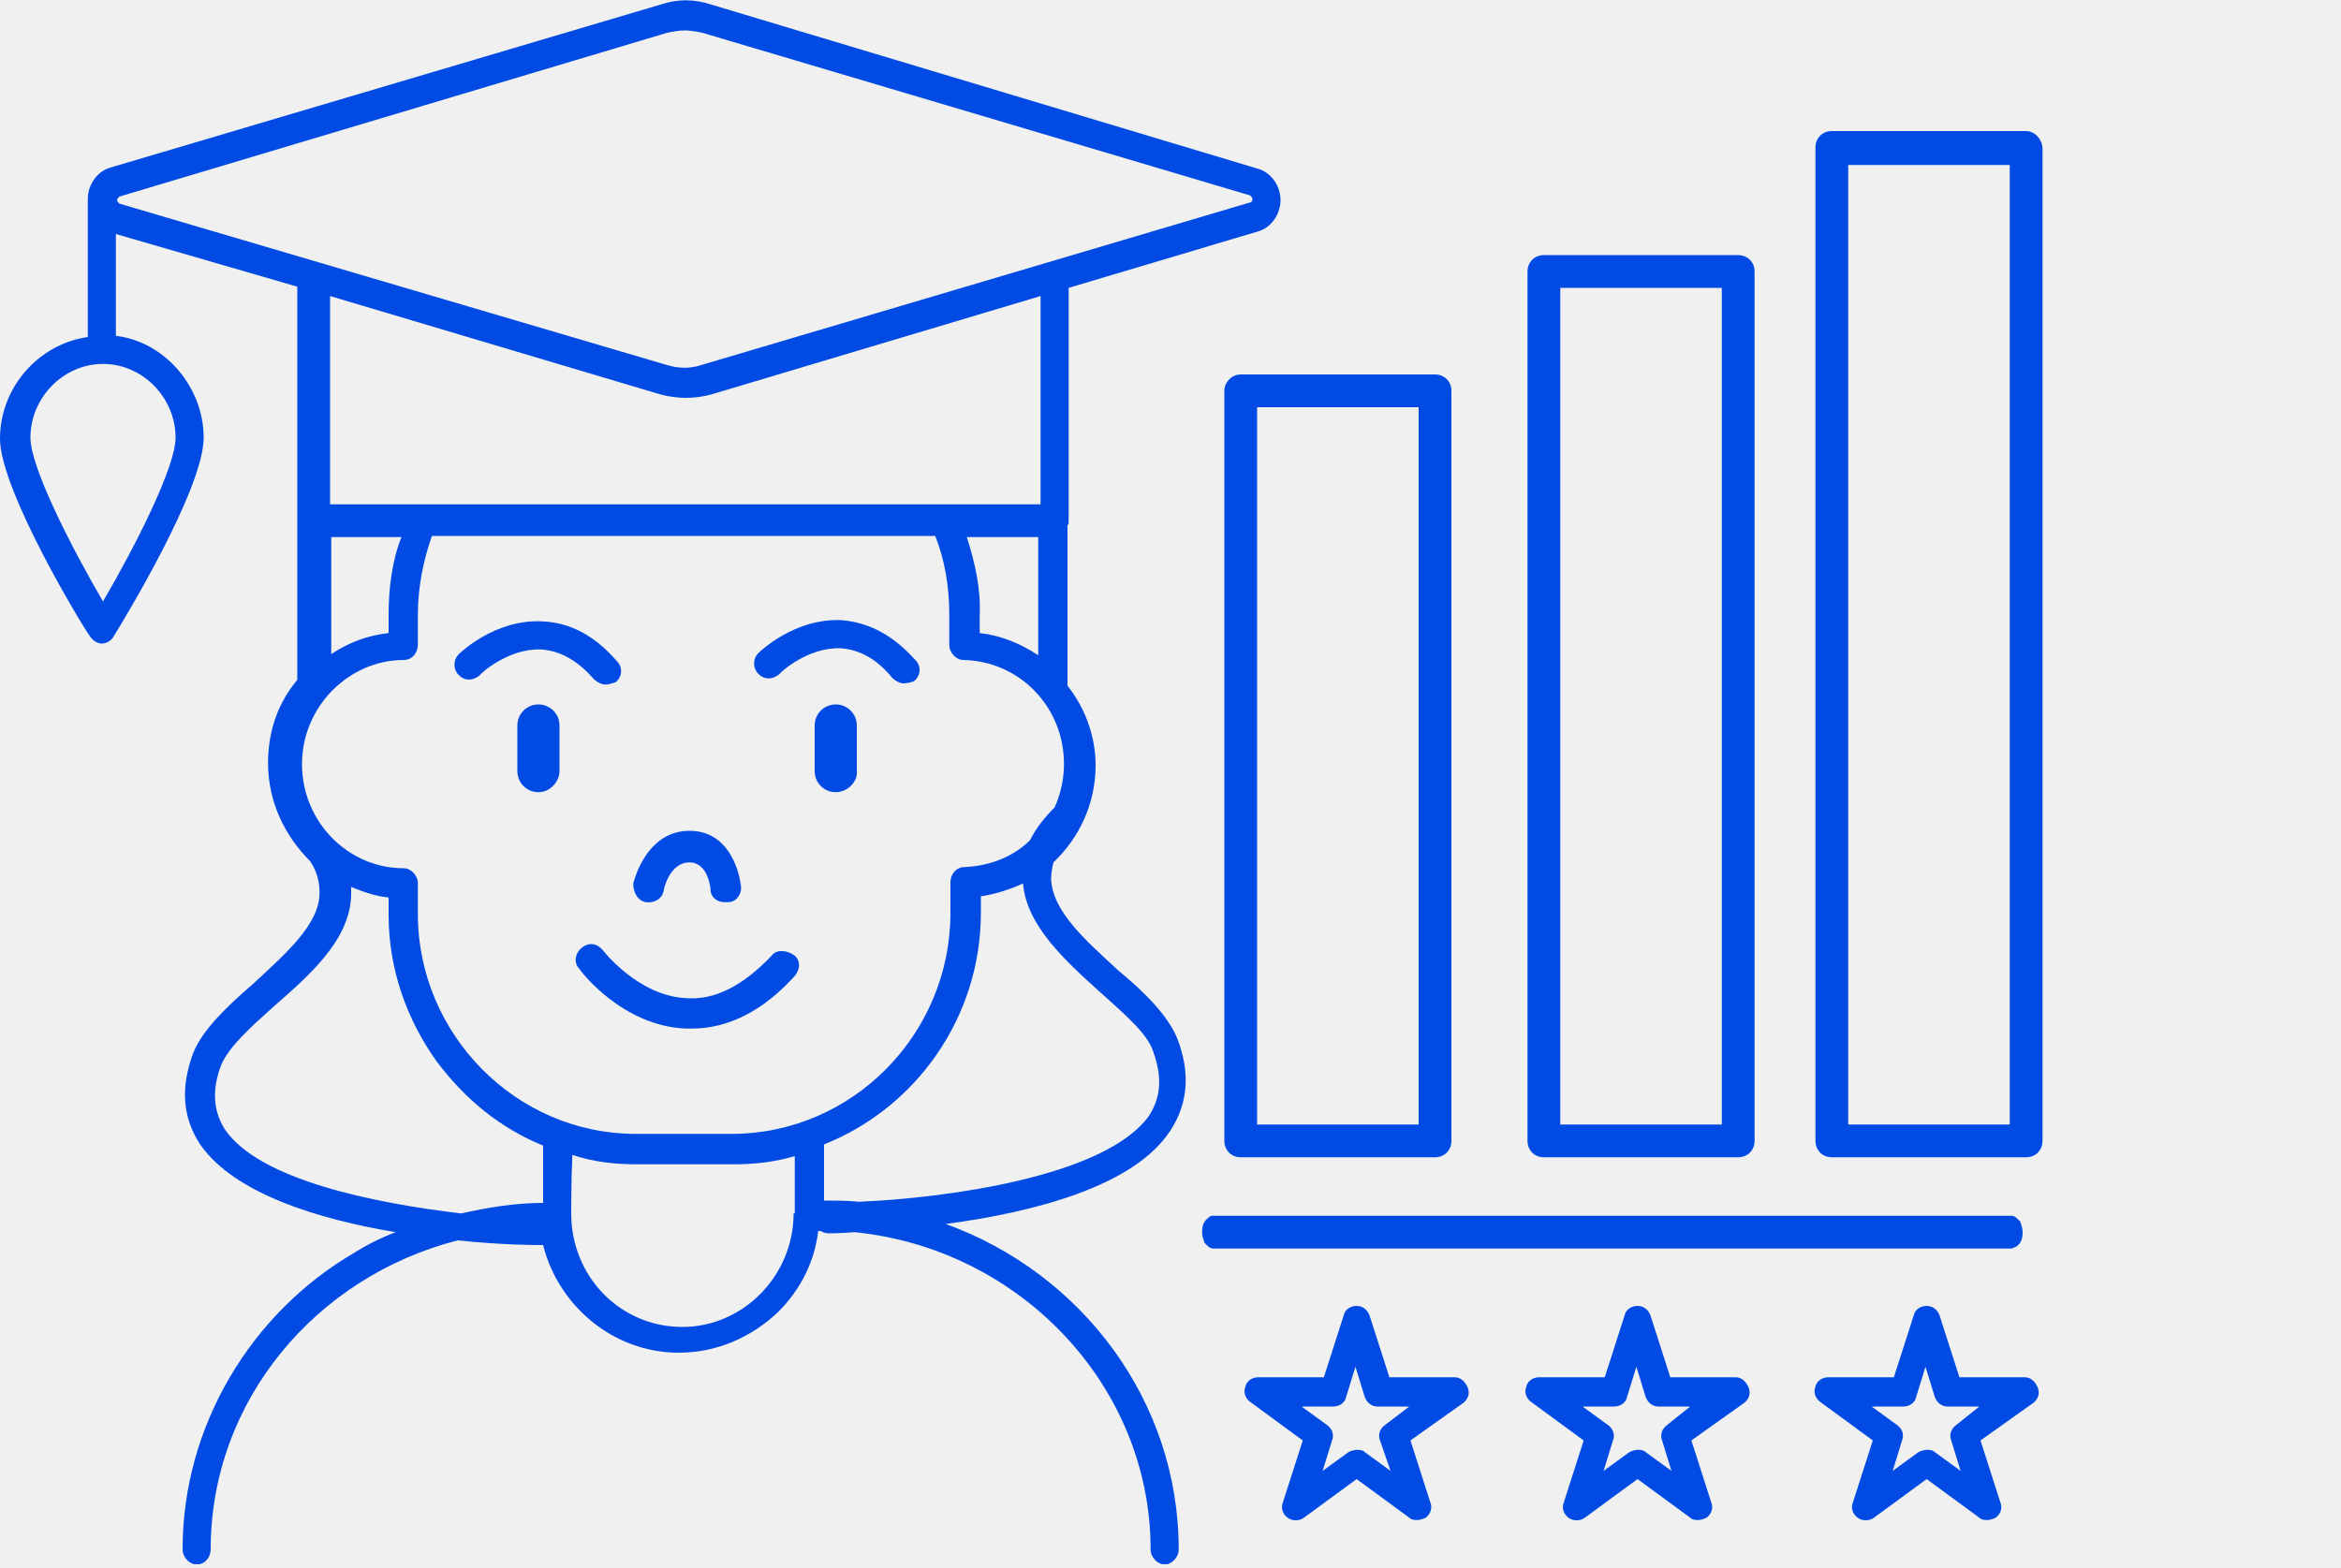
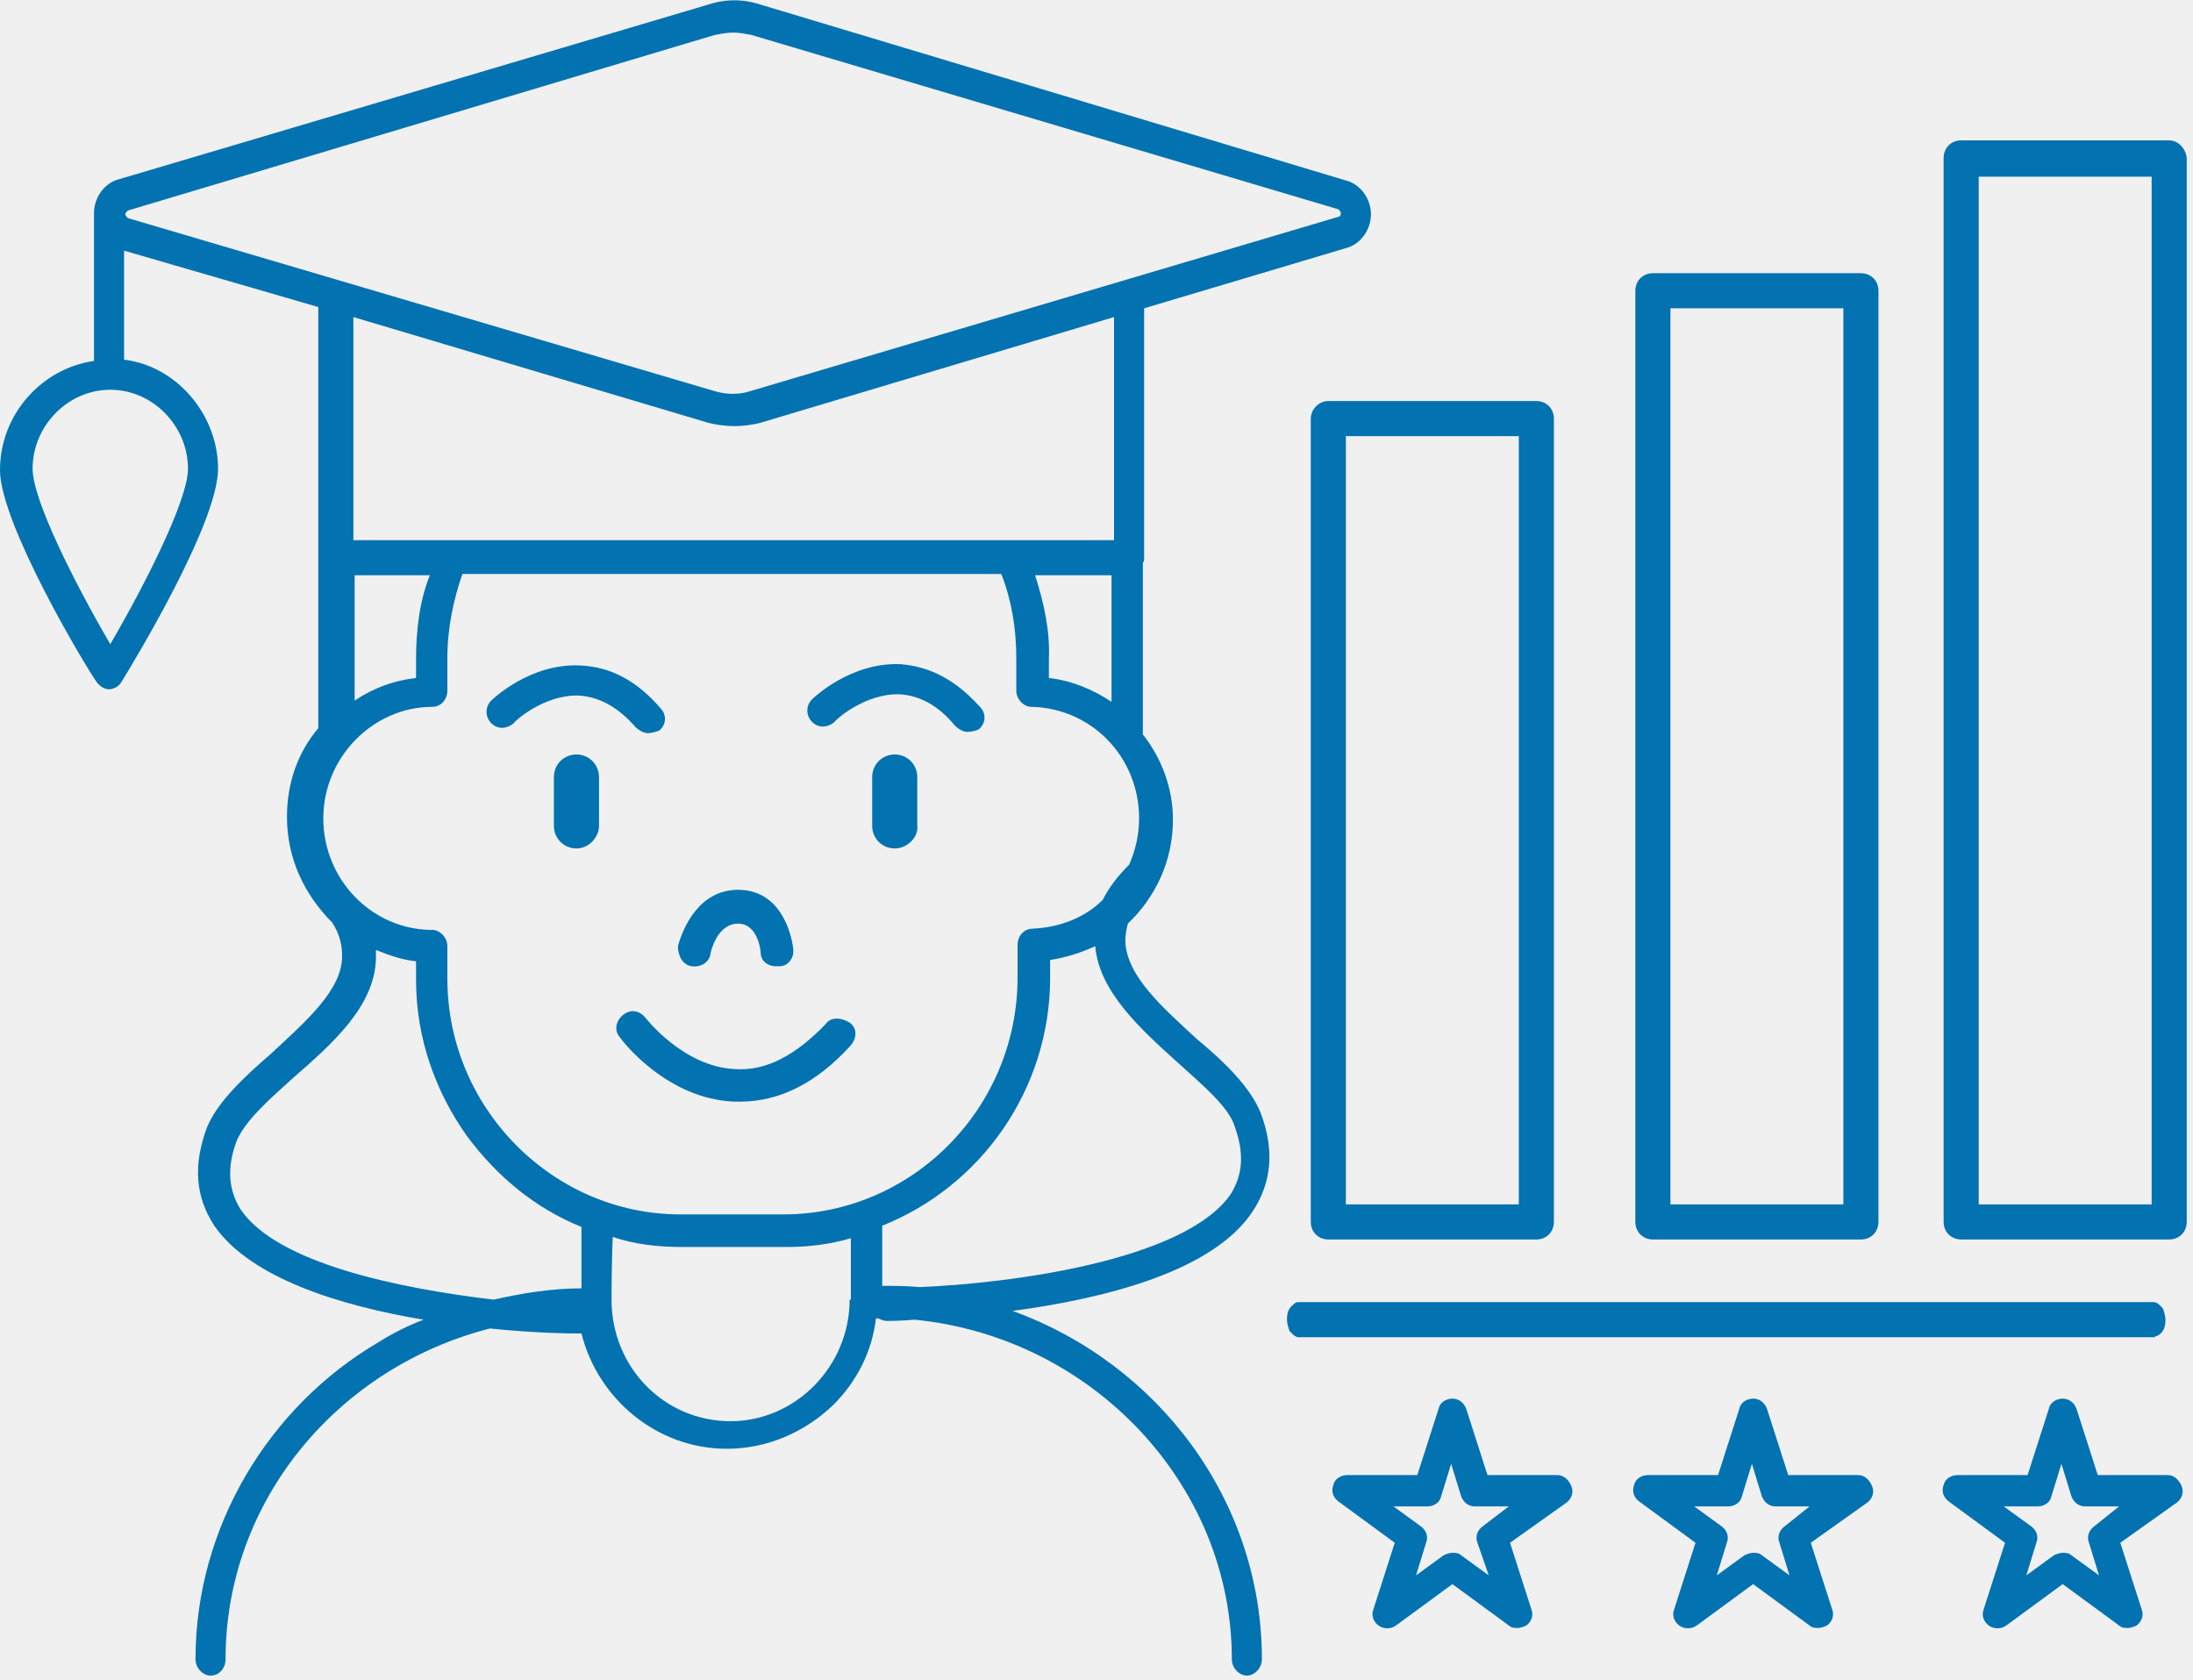
- <svg xmlns="http://www.w3.org/2000/svg" width="200" height="134" viewBox="0 0 200 134" fill="none">
-   <g clip-path="url(#clip0_3309_5751)">
-     <path d="M50.7 58C51 58.3 51.4 58.5 51.7 58.5C52 58.5 52.3 58.4 52.6 58.3C53.2 57.8 53.2 57 52.7 56.5C50.8 54.3 48.7 53.2 46.3 53.1C42.3 52.9 39.3 55.8 39.2 55.9C38.7 56.4 38.7 57.2 39.2 57.7C39.7 58.2 40.4 58.2 41 57.7C41 57.6 43.4 55.4 46.2 55.5C47.8 55.6 49.3 56.4 50.7 58Z" fill="#014BE4" />
-     <path d="M77.2 58.4C77.5 58.4 77.9 58.3 78.1 58.2C78.7 57.7 78.7 56.9 78.2 56.4C76.3 54.3 74.3 53.2 71.9 53C67.9 52.8 64.9 55.7 64.8 55.8C64.3 56.3 64.3 57.1 64.8 57.6C65.3 58.1 66 58.1 66.6 57.6C66.6 57.5 69 55.3 71.8 55.4C73.4 55.5 74.9 56.3 76.2 57.9C76.5 58.2 76.9 58.4 77.2 58.4Z" fill="#014BE4" />
-     <path d="M46 60.2C45 60.2 44.2 61 44.2 62V65.9C44.2 66.9 45 67.7 46 67.7C47 67.7 47.8 66.8 47.8 65.9V62C47.8 61 47 60.2 46 60.2Z" fill="#014BE4" />
-     <path d="M71.4 60.2C70.4 60.2 69.6 61 69.6 62V65.9C69.6 66.9 70.4 67.7 71.4 67.7C72.4 67.7 73.3 66.8 73.2 65.9V62C73.2 61 72.4 60.2 71.4 60.2Z" fill="#014BE4" />
-     <path d="M65.9 81.7C63.5 84.2 61.1 85.5 58.6 85.3C54.5 85.1 51.5 81.2 51.5 81.2C51 80.6 50.3 80.5 49.7 81C49.1 81.5 49 82.3 49.5 82.8C49.6 83 53.2 87.7 58.6 87.9C58.7 87.9 58.9 87.9 59.1 87.9C62.2 87.9 65.2 86.4 67.9 83.4C68.4 82.8 68.4 82 67.8 81.6C67.2 81.2 66.3 81.1 65.9 81.7Z" fill="#014BE4" />
-     <path d="M55.2 77.1C55.9 77.2 56.6 76.8 56.7 76.1C56.7 76 57.2 73.7 58.9 73.7C60.5 73.7 60.7 75.9 60.7 76C60.7 76.7 61.3 77.1 61.9 77.1C62 77.1 62 77.1 62.2 77.1C62.9 77.1 63.4 76.4 63.3 75.7C63.1 74.1 62.1 71 58.9 71C55.8 71 54.5 74 54.1 75.5C54.1 76.3 54.5 77 55.2 77.1Z" fill="#014BE4" />
-     <path d="M100 96.6C101.5 94.3 101.7 91.7 100.6 88.8C99.8 86.8 97.8 84.8 95.5 82.9C92.8 80.4 89.9 77.9 89.8 75.1C89.8 74.6 89.9 74.1 90 73.7C92.2 71.6 93.6 68.7 93.6 65.4C93.6 62.9 92.7 60.5 91.2 58.6V44.9C91.3 44.8 91.3 44.7 91.3 44.6V24.6L107.4 19.8C108.6 19.5 109.4 18.3 109.4 17.1C109.4 15.9 108.6 14.7 107.4 14.4L60.8 0.4C59.3 -0.1 57.9 -0.1 56.4 0.4L9.5 14.3C8.3 14.6 7.5 15.8 7.5 17V28.8C3.3 29.4 0 33.1 0 37.5C0 41.8 6.9 53.3 7.7 54.4C7.9 54.7 8.3 55 8.7 55C9 55 9.5 54.8 9.7 54.4C10.5 53.1 17.4 41.8 17.4 37.4C17.4 33.1 14.1 29.2 9.9 28.7V20L25.4 24.5V40.2C25.4 40.3 25.4 40.3 25.4 40.4V58.1C23.8 60 22.9 62.4 22.9 65.2C22.9 68.5 24.3 71.4 26.5 73.6C27.1 74.5 27.3 75.4 27.3 76.3C27.3 79 24.4 81.5 21.6 84.1C19.4 86 17.3 88 16.5 90C15.4 93 15.6 95.5 17.1 97.8C20 102 27.2 104.2 33.8 105.3C32.5 105.8 31.3 106.4 30.2 107.1C21.5 112.2 15.6 121.8 15.6 132.4C15.6 133.1 16.2 133.7 16.8 133.7C17.5 133.7 18 133.1 18 132.4C18 119.7 27 109.1 39.1 106C42.9 106.4 45.8 106.4 46.1 106.4C46.2 106.4 46.3 106.4 46.4 106.4C47.7 111.6 52.4 115.6 58 115.6C61.2 115.6 64.2 114.3 66.5 112.1C68.4 110.2 69.6 107.8 69.9 105.2H70.1C70.3 105.3 70.5 105.4 70.8 105.4C71 105.4 71.8 105.4 73 105.3C87.1 106.7 98.3 118.4 98.3 132.4C98.3 133.1 98.9 133.7 99.5 133.7C100.1 133.7 100.7 133.1 100.7 132.4C100.7 119.7 92.4 108.8 80.8 104.6C88.3 103.6 96.9 101.4 100 96.6ZM15 37.4C15 39.9 11.6 46.6 8.8 51.4C6 46.6 2.6 39.9 2.6 37.4C2.6 34 5.4 31.1 8.8 31.1C12.2 31.1 15 34 15 37.4ZM10.2 17.4C10.1 17.3 10 17.2 10 17.1C10 17 10.1 16.9 10.2 16.8L57 2.8C57.5 2.7 58 2.6 58.5 2.6C59 2.6 59.5 2.7 60 2.8L106.8 16.7C106.9 16.8 107 16.9 107 17C107 17.2 106.9 17.3 106.8 17.3L59.9 31.2C59 31.5 58 31.5 57 31.2L10.2 17.4ZM82.6 45.9H88.7V56C87.2 55 85.5 54.3 83.7 54.1V52.6C83.8 50.3 83.3 48.1 82.6 45.9ZM28.2 43.2V25.3L56.4 33.7C57.1 33.9 57.9 34 58.6 34C59.3 34 60.1 33.9 60.8 33.7L88.9 25.3V43.1H28.2V43.2ZM34.3 45.9C33.5 47.9 33.2 50.2 33.2 52.6V54.1C31.4 54.3 29.8 54.9 28.3 55.9V45.9H34.3ZM46.4 102.8C44 102.8 41.6 103.2 39.4 103.7C31.8 102.8 22.1 100.8 19.2 96.5C18.2 94.9 18.1 93.1 18.9 91C19.6 89.4 21.4 87.8 23.4 86C26.5 83.3 29.9 80.3 30 76.5C30 76.3 30 76.1 30 75.8C31 76.2 32.1 76.6 33.2 76.7V78.2C33.2 82.9 34.8 87.2 37.3 90.7C39.7 93.9 42.7 96.4 46.4 97.9V102.8ZM67.9 103.7H67.8C67.8 109 63.5 113.4 58.3 113.4C53 113.4 48.8 109.1 48.8 103.7C48.8 103.6 48.8 100.7 48.9 98.7C50.7 99.3 52.5 99.5 54.5 99.5H62.7C64.5 99.5 66.2 99.3 67.9 98.8V103.7ZM62.5 96.9H54.3C44.1 96.9 35.7 88.4 35.7 78.1V75.5C35.7 74.8 35.1 74.2 34.5 74.2C29.7 74.2 25.8 70.2 25.8 65.3C25.8 60.4 29.8 56.4 34.5 56.4C35.2 56.4 35.7 55.8 35.7 55.1V52.5C35.7 50.1 36.2 47.8 36.9 45.8H79.9C80.7 47.8 81.1 50.1 81.1 52.5V55.1C81.1 55.8 81.7 56.4 82.3 56.4C87.1 56.5 90.9 60.4 90.9 65.3C90.9 66.6 90.6 67.9 90.1 69C89.2 69.9 88.5 70.8 88 71.8C86.6 73.2 84.6 74 82.4 74.1C81.7 74.1 81.2 74.7 81.2 75.4V78C81.2 88.4 72.8 96.9 62.5 96.9ZM73.4 102.7C72.4 102.6 71.4 102.6 70.4 102.6V97.8C78.2 94.7 83.8 87 83.8 78V76.6C85.1 76.4 86.3 76 87.4 75.5C87.7 79.1 91 82.1 94 84.8C96 86.6 98 88.3 98.5 89.8C99.3 92 99.2 93.7 98.2 95.3C94.5 100.6 80.6 102.4 73.4 102.7Z" fill="#014BE4" />
-     <path d="M173.1 11.2H156.5C155.7 11.2 155.1 11.8 155.1 12.6V97.5C155.1 98.3 155.7 98.9 156.5 98.9H173.1C173.9 98.9 174.5 98.3 174.5 97.5V12.7C174.5 12 173.9 11.2 173.1 11.2ZM171.7 96.1H157.9V14.1H171.7V96.1Z" fill="#014BE4" />
-     <path d="M131.9 98.9H148.5C149.3 98.9 149.9 98.3 149.9 97.5V23.2C149.9 22.4 149.3 21.8 148.5 21.8H131.9C131.1 21.8 130.5 22.4 130.5 23.2V97.5C130.5 98.3 131.1 98.9 131.9 98.9ZM133.3 24.6H147.1V96.1H133.3V24.6Z" fill="#014BE4" />
-     <path d="M104.6 33.4V97.5C104.6 98.3 105.2 98.9 106 98.9H122.6C123.4 98.9 124 98.3 124 97.5V33.4C124 32.6 123.4 32 122.6 32H106C105.2 32 104.6 32.7 104.6 33.4ZM107.4 34.8H121.2V96.1H107.4V34.8Z" fill="#014BE4" />
-     <path d="M172.3 106.5C172.7 106.2 172.8 105.8 172.8 105.3C172.8 105 172.7 104.7 172.6 104.4C172.5 104.3 172.4 104.2 172.3 104.1C172.2 104 172 103.9 171.9 103.9H103.6C103.4 103.9 103.3 104 103.2 104.1C102.8 104.4 102.7 104.8 102.7 105.3C102.7 105.6 102.8 105.9 102.9 106.2C103 106.3 103.1 106.4 103.2 106.5C103.3 106.6 103.5 106.7 103.6 106.7H171.9C172 106.6 172.2 106.6 172.3 106.5Z" fill="#014BE4" />
-     <path d="M124.3 117.7H118.7L117 112.4C116.8 111.9 116.4 111.6 115.9 111.6C115.4 111.6 114.9 111.9 114.8 112.4L113.1 117.7H107.5C107 117.7 106.5 118 106.4 118.5C106.2 119 106.4 119.5 106.8 119.8L111.3 123.1L109.6 128.4C109.4 128.9 109.6 129.4 110 129.7C110.4 130 111 130 111.4 129.7L115.9 126.4L120.4 129.7C120.6 129.9 120.9 129.9 121.1 129.9C121.3 129.9 121.6 129.8 121.8 129.7C122.2 129.4 122.4 128.9 122.2 128.4L120.5 123.1L125 119.9C125.4 119.6 125.6 119.1 125.4 118.6C125.2 118.1 124.8 117.7 124.3 117.7ZM118.3 121.8C117.9 122.1 117.7 122.6 117.9 123.1L118.8 125.7L116.6 124.1C116.4 123.9 116.1 123.9 115.9 123.9C115.7 123.9 115.4 124 115.2 124.1L113 125.7L113.8 123.1C114 122.6 113.8 122.1 113.4 121.8L111.2 120.2H113.9C114.4 120.2 114.9 119.9 115 119.4L115.8 116.8L116.6 119.4C116.8 119.9 117.2 120.2 117.7 120.2H120.4L118.3 121.8Z" fill="#014BE4" />
-     <path d="M148.3 117.7H142.7L141 112.4C140.8 111.9 140.4 111.6 139.9 111.6C139.4 111.6 138.9 111.9 138.8 112.4L137.1 117.7H131.5C131 117.7 130.5 118 130.4 118.5C130.2 119 130.4 119.5 130.8 119.8L135.3 123.1L133.6 128.4C133.4 128.9 133.6 129.4 134 129.7C134.4 130 135 130 135.4 129.7L139.9 126.4L144.4 129.7C144.6 129.9 144.9 129.9 145.1 129.9C145.3 129.9 145.6 129.8 145.8 129.7C146.2 129.4 146.4 128.9 146.2 128.4L144.5 123.1L149 119.9C149.4 119.6 149.6 119.1 149.4 118.6C149.2 118.1 148.8 117.7 148.3 117.7ZM142.4 121.8C142 122.1 141.8 122.6 142 123.1L142.8 125.7L140.6 124.1C140.4 123.9 140.1 123.9 139.9 123.9C139.7 123.9 139.4 124 139.2 124.1L137 125.7L137.8 123.1C138 122.6 137.8 122.1 137.4 121.8L135.2 120.2H137.9C138.4 120.2 138.9 119.9 139 119.4L139.8 116.8L140.6 119.4C140.8 119.9 141.2 120.2 141.7 120.2H144.4L142.4 121.8Z" fill="#014BE4" />
-     <path d="M173 117.7H167.4L165.7 112.4C165.5 111.9 165.1 111.6 164.6 111.6C164.1 111.6 163.6 111.9 163.5 112.4L161.8 117.7H156.2C155.7 117.7 155.2 118 155.1 118.5C154.9 119 155.1 119.5 155.5 119.8L160 123.1L158.3 128.4C158.1 128.9 158.3 129.4 158.7 129.7C159.1 130 159.7 130 160.1 129.7L164.6 126.4L169.1 129.7C169.3 129.9 169.6 129.9 169.8 129.9C170 129.9 170.3 129.8 170.5 129.7C170.9 129.4 171.1 128.9 170.9 128.4L169.2 123.1L173.7 119.9C174.1 119.6 174.3 119.1 174.1 118.6C173.9 118.1 173.5 117.7 173 117.7ZM167.1 121.8C166.7 122.1 166.5 122.6 166.7 123.1L167.5 125.7L165.3 124.1C165.1 123.9 164.8 123.9 164.6 123.9C164.4 123.9 164.1 124 163.9 124.1L161.7 125.7L162.5 123.1C162.7 122.6 162.5 122.1 162.1 121.8L159.9 120.2H162.6C163.1 120.2 163.6 119.9 163.7 119.4L164.5 116.8L165.3 119.4C165.5 119.9 165.9 120.2 166.4 120.2H169.1L167.1 121.8Z" fill="#014BE4" />
-   </g>
-   <defs>
-     <clipPath id="clip0_3309_5751">
-       <rect width="200" height="133.673" fill="white" />
-     </clipPath>
-   </defs>
+ <svg xmlns="http://www.w3.org/2000/svg" width="175" height="134" viewBox="0 0 175 134" fill="none">
+   <path d="M50.7 58C51 58.3 51.4 58.5 51.7 58.5C52 58.5 52.3 58.4 52.6 58.3C53.2 57.8 53.2 57 52.7 56.5C50.8 54.3 48.7 53.2 46.3 53.1C42.3 52.9 39.3 55.8 39.2 55.9C38.7 56.4 38.7 57.2 39.2 57.7C39.7 58.2 40.4 58.2 41 57.7C41 57.6 43.4 55.4 46.2 55.5C47.8 55.6 49.3 56.4 50.7 58Z" fill="#0272B0" />
+   <path d="M77.2 58.4C77.5 58.4 77.9 58.3 78.1 58.2C78.7 57.7 78.7 56.9 78.2 56.4C76.3 54.3 74.3 53.2 71.9 53C67.9 52.8 64.9 55.7 64.8 55.8C64.3 56.3 64.3 57.1 64.8 57.6C65.3 58.1 66 58.1 66.6 57.6C66.6 57.5 69 55.3 71.8 55.4C73.4 55.5 74.9 56.3 76.2 57.9C76.5 58.2 76.9 58.4 77.2 58.4Z" fill="#0272B0" />
+   <path d="M46 60.2C45 60.2 44.2 61 44.2 62V65.9C44.2 66.9 45 67.7 46 67.7C47 67.7 47.8 66.8 47.8 65.9V62C47.8 61 47 60.2 46 60.2Z" fill="#0272B0" />
+   <path d="M71.4 60.2C70.4 60.2 69.6 61 69.6 62V65.9C69.6 66.9 70.4 67.7 71.4 67.7C72.4 67.7 73.3 66.8 73.2 65.9V62C73.2 61 72.4 60.2 71.4 60.2Z" fill="#0272B0" />
+   <path d="M65.9 81.7C63.5 84.2 61.1 85.5 58.6 85.3C54.5 85.1 51.5 81.2 51.5 81.2C51 80.6 50.3 80.5 49.7 81C49.1 81.5 49 82.3 49.5 82.8C49.6 83 53.2 87.7 58.6 87.9C58.7 87.9 58.9 87.9 59.1 87.9C62.2 87.9 65.2 86.4 67.9 83.4C68.4 82.8 68.4 82 67.8 81.6C67.2 81.2 66.3 81.1 65.9 81.7Z" fill="#0272B0" />
+   <path d="M55.2 77.1C55.9 77.2 56.6 76.8 56.7 76.1C56.7 76 57.2 73.7 58.9 73.7C60.5 73.7 60.7 75.9 60.7 76C60.7 76.7 61.3 77.1 61.9 77.1C62 77.1 62 77.1 62.2 77.1C62.9 77.1 63.4 76.4 63.3 75.7C63.1 74.1 62.1 71 58.9 71C55.8 71 54.5 74 54.1 75.5C54.1 76.3 54.5 77 55.2 77.1Z" fill="#0272B0" />
+   <path d="M100 96.6C101.5 94.3 101.7 91.7 100.6 88.8C99.8 86.8 97.8 84.8 95.5 82.9C92.8 80.4 89.9 77.9 89.8 75.1C89.8 74.6 89.9 74.1 90 73.7C92.2 71.6 93.6 68.7 93.6 65.4C93.6 62.9 92.7 60.5 91.2 58.6V44.9C91.3 44.8 91.3 44.7 91.3 44.6V24.6L107.4 19.8C108.6 19.5 109.4 18.3 109.4 17.1C109.4 15.9 108.6 14.7 107.4 14.4L60.8 0.4C59.3 -0.1 57.9 -0.1 56.4 0.4L9.5 14.3C8.3 14.6 7.5 15.8 7.5 17V28.8C3.3 29.4 0 33.1 0 37.5C0 41.8 6.9 53.3 7.7 54.4C7.9 54.7 8.3 55 8.7 55C9 55 9.5 54.8 9.7 54.4C10.5 53.1 17.4 41.8 17.4 37.4C17.4 33.1 14.1 29.2 9.9 28.7V20L25.4 24.5V40.2C25.4 40.3 25.4 40.3 25.4 40.4V58.1C23.8 60 22.9 62.4 22.9 65.2C22.9 68.5 24.3 71.4 26.5 73.6C27.1 74.5 27.3 75.4 27.3 76.3C27.3 79 24.4 81.5 21.6 84.1C19.4 86 17.3 88 16.5 90C15.4 93 15.6 95.5 17.1 97.8C20 102 27.2 104.2 33.8 105.3C32.5 105.8 31.3 106.4 30.2 107.1C21.5 112.2 15.6 121.8 15.6 132.4C15.6 133.1 16.2 133.7 16.8 133.7C17.5 133.7 18 133.1 18 132.4C18 119.7 27 109.1 39.1 106C42.9 106.4 45.8 106.4 46.1 106.4C46.2 106.4 46.3 106.4 46.4 106.4C47.7 111.6 52.4 115.6 58 115.6C61.2 115.6 64.2 114.3 66.5 112.1C68.4 110.2 69.6 107.8 69.9 105.2H70.1C70.3 105.3 70.5 105.4 70.8 105.4C71 105.4 71.8 105.4 73 105.3C87.1 106.7 98.3 118.4 98.3 132.4C98.3 133.1 98.9 133.7 99.5 133.7C100.1 133.7 100.7 133.1 100.7 132.4C100.7 119.7 92.4 108.8 80.8 104.6C88.3 103.6 96.9 101.4 100 96.6ZM15 37.4C15 39.9 11.6 46.6 8.8 51.4C6 46.6 2.6 39.9 2.6 37.4C2.6 34 5.4 31.1 8.8 31.1C12.2 31.1 15 34 15 37.4ZM10.2 17.4C10.1 17.3 10 17.2 10 17.1C10 17 10.1 16.9 10.2 16.8L57 2.8C57.5 2.7 58 2.6 58.5 2.6C59 2.6 59.5 2.7 60 2.8L106.8 16.7C106.9 16.8 107 16.9 107 17C107 17.2 106.9 17.3 106.8 17.3L59.9 31.2C59 31.5 58 31.5 57 31.2L10.2 17.4ZM82.6 45.9H88.7V56C87.2 55 85.5 54.3 83.7 54.1V52.6C83.8 50.3 83.3 48.1 82.6 45.9ZM28.2 43.2V25.3L56.4 33.7C57.1 33.9 57.9 34 58.6 34C59.3 34 60.1 33.9 60.8 33.7L88.9 25.3V43.1H28.2V43.2ZM34.3 45.9C33.5 47.9 33.2 50.2 33.2 52.6V54.1C31.4 54.3 29.8 54.9 28.3 55.9V45.9H34.3ZM46.4 102.8C44 102.8 41.6 103.2 39.4 103.7C31.8 102.8 22.1 100.8 19.2 96.5C18.2 94.9 18.1 93.1 18.9 91C19.6 89.4 21.4 87.8 23.4 86C26.5 83.3 29.9 80.3 30 76.5C30 76.3 30 76.1 30 75.8C31 76.2 32.1 76.6 33.2 76.7V78.2C33.2 82.9 34.8 87.2 37.3 90.7C39.7 93.9 42.7 96.4 46.4 97.9V102.8ZM67.9 103.7H67.8C67.8 109 63.5 113.4 58.3 113.4C53 113.4 48.8 109.1 48.8 103.7C48.8 103.6 48.8 100.7 48.9 98.7C50.7 99.3 52.5 99.5 54.5 99.5H62.7C64.5 99.5 66.2 99.3 67.9 98.8V103.7ZM62.5 96.9H54.3C44.1 96.9 35.7 88.4 35.7 78.1V75.5C35.7 74.8 35.1 74.2 34.5 74.2C29.7 74.2 25.8 70.2 25.8 65.3C25.8 60.4 29.8 56.4 34.5 56.4C35.2 56.4 35.7 55.8 35.7 55.1V52.5C35.7 50.1 36.2 47.8 36.9 45.8H79.9C80.7 47.8 81.1 50.1 81.1 52.5V55.1C81.1 55.8 81.7 56.4 82.3 56.4C87.1 56.5 90.9 60.4 90.9 65.3C90.9 66.6 90.6 67.9 90.1 69C89.2 69.9 88.5 70.8 88 71.8C86.6 73.2 84.6 74 82.4 74.1C81.7 74.1 81.2 74.7 81.2 75.4V78C81.2 88.4 72.8 96.9 62.5 96.9ZM73.4 102.7C72.4 102.6 71.4 102.6 70.4 102.6V97.8C78.2 94.7 83.8 87 83.8 78V76.6C85.1 76.4 86.3 76 87.4 75.5C87.7 79.1 91 82.1 94 84.8C96 86.6 98 88.3 98.5 89.8C99.3 92 99.2 93.7 98.2 95.3C94.5 100.6 80.6 102.4 73.4 102.7Z" fill="#0272B0" />
+   <path d="M173.1 11.2H156.5C155.7 11.2 155.1 11.8 155.1 12.6V97.5C155.1 98.3 155.7 98.9 156.5 98.9H173.1C173.9 98.9 174.5 98.3 174.5 97.5V12.7C174.5 12 173.9 11.2 173.1 11.2ZM171.7 96.1H157.9V14.1H171.7V96.1Z" fill="#0272B0" />
+   <path d="M131.9 98.9H148.5C149.3 98.9 149.9 98.3 149.9 97.5V23.2C149.9 22.4 149.3 21.8 148.5 21.8H131.9C131.1 21.8 130.5 22.4 130.5 23.2V97.5C130.5 98.3 131.1 98.9 131.9 98.9ZM133.3 24.6H147.1V96.1H133.3V24.6Z" fill="#0272B0" />
+   <path d="M104.6 33.4V97.5C104.6 98.3 105.2 98.9 106 98.9H122.6C123.4 98.9 124 98.3 124 97.5V33.4C124 32.6 123.4 32 122.6 32H106C105.2 32 104.6 32.7 104.6 33.4ZM107.4 34.8H121.2V96.1H107.4V34.8Z" fill="#0272B0" />
+   <path d="M172.3 106.5C172.7 106.2 172.8 105.8 172.8 105.3C172.8 105 172.7 104.7 172.6 104.4C172.5 104.3 172.4 104.2 172.3 104.1C172.2 104 172 103.9 171.9 103.9H103.6C103.4 103.9 103.3 104 103.2 104.1C102.8 104.4 102.7 104.8 102.7 105.3C102.7 105.6 102.8 105.9 102.9 106.2C103 106.3 103.1 106.4 103.2 106.5C103.3 106.6 103.5 106.7 103.6 106.7H171.9C172 106.6 172.2 106.6 172.3 106.5Z" fill="#0272B0" />
+   <path d="M124.3 117.7H118.7L117 112.4C116.8 111.9 116.4 111.6 115.9 111.6C115.4 111.6 114.9 111.9 114.8 112.4L113.1 117.7H107.5C107 117.7 106.5 118 106.4 118.5C106.2 119 106.4 119.5 106.8 119.8L111.3 123.1L109.6 128.4C109.4 128.9 109.6 129.4 110 129.7C110.4 130 111 130 111.4 129.7L115.9 126.4L120.4 129.7C120.6 129.9 120.9 129.9 121.1 129.9C121.3 129.9 121.6 129.8 121.8 129.7C122.2 129.4 122.4 128.9 122.2 128.4L120.5 123.1L125 119.9C125.4 119.6 125.6 119.1 125.4 118.6C125.2 118.1 124.8 117.7 124.3 117.7ZM118.3 121.8C117.9 122.1 117.7 122.6 117.9 123.1L118.8 125.7L116.6 124.1C116.4 123.9 116.1 123.9 115.9 123.9C115.7 123.9 115.4 124 115.2 124.1L113 125.7L113.8 123.1C114 122.6 113.8 122.1 113.4 121.8L111.2 120.2H113.9C114.4 120.2 114.9 119.9 115 119.4L115.8 116.8L116.6 119.4C116.8 119.9 117.2 120.2 117.7 120.2H120.4L118.3 121.8Z" fill="#0272B0" />
+   <path d="M148.3 117.7H142.7L141 112.4C140.8 111.9 140.4 111.6 139.9 111.6C139.4 111.6 138.9 111.9 138.8 112.4L137.1 117.7H131.5C131 117.7 130.5 118 130.4 118.5C130.2 119 130.4 119.5 130.8 119.8L135.3 123.1L133.6 128.4C133.4 128.9 133.6 129.4 134 129.7C134.4 130 135 130 135.4 129.7L139.9 126.4L144.4 129.7C144.6 129.9 144.9 129.9 145.1 129.9C145.3 129.9 145.6 129.8 145.8 129.7C146.2 129.4 146.4 128.9 146.2 128.4L144.5 123.1L149 119.9C149.4 119.6 149.6 119.1 149.4 118.6C149.2 118.1 148.8 117.7 148.3 117.7ZM142.4 121.8C142 122.1 141.8 122.6 142 123.1L142.8 125.7L140.6 124.1C140.4 123.9 140.1 123.9 139.9 123.9C139.7 123.9 139.4 124 139.2 124.1L137 125.7L137.8 123.1C138 122.6 137.8 122.1 137.4 121.8L135.2 120.2H137.9C138.4 120.2 138.9 119.9 139 119.4L139.8 116.8L140.6 119.4C140.8 119.9 141.2 120.2 141.7 120.2H144.4L142.4 121.8Z" fill="#0272B0" />
+   <path d="M173 117.7H167.4L165.7 112.4C165.5 111.9 165.1 111.6 164.6 111.6C164.1 111.6 163.6 111.9 163.5 112.4L161.8 117.7H156.2C155.7 117.7 155.2 118 155.1 118.5C154.9 119 155.1 119.5 155.5 119.8L160 123.1L158.3 128.4C158.1 128.9 158.3 129.4 158.7 129.7C159.1 130 159.7 130 160.1 129.7L164.6 126.4L169.1 129.7C169.3 129.9 169.6 129.9 169.8 129.9C170 129.9 170.3 129.8 170.5 129.7C170.9 129.4 171.1 128.9 170.9 128.4L169.2 123.1L173.7 119.9C174.1 119.6 174.3 119.1 174.1 118.6C173.9 118.1 173.5 117.7 173 117.7ZM167.1 121.8C166.7 122.1 166.5 122.6 166.7 123.1L167.5 125.7L165.3 124.1C165.1 123.9 164.8 123.9 164.6 123.9C164.4 123.9 164.1 124 163.9 124.1L161.7 125.7L162.5 123.1C162.7 122.6 162.5 122.1 162.1 121.8L159.9 120.2H162.6C163.1 120.2 163.6 119.9 163.7 119.4L164.5 116.8L165.3 119.4C165.5 119.9 165.9 120.2 166.4 120.2H169.1L167.1 121.8Z" fill="#0272B0" />
</svg>
